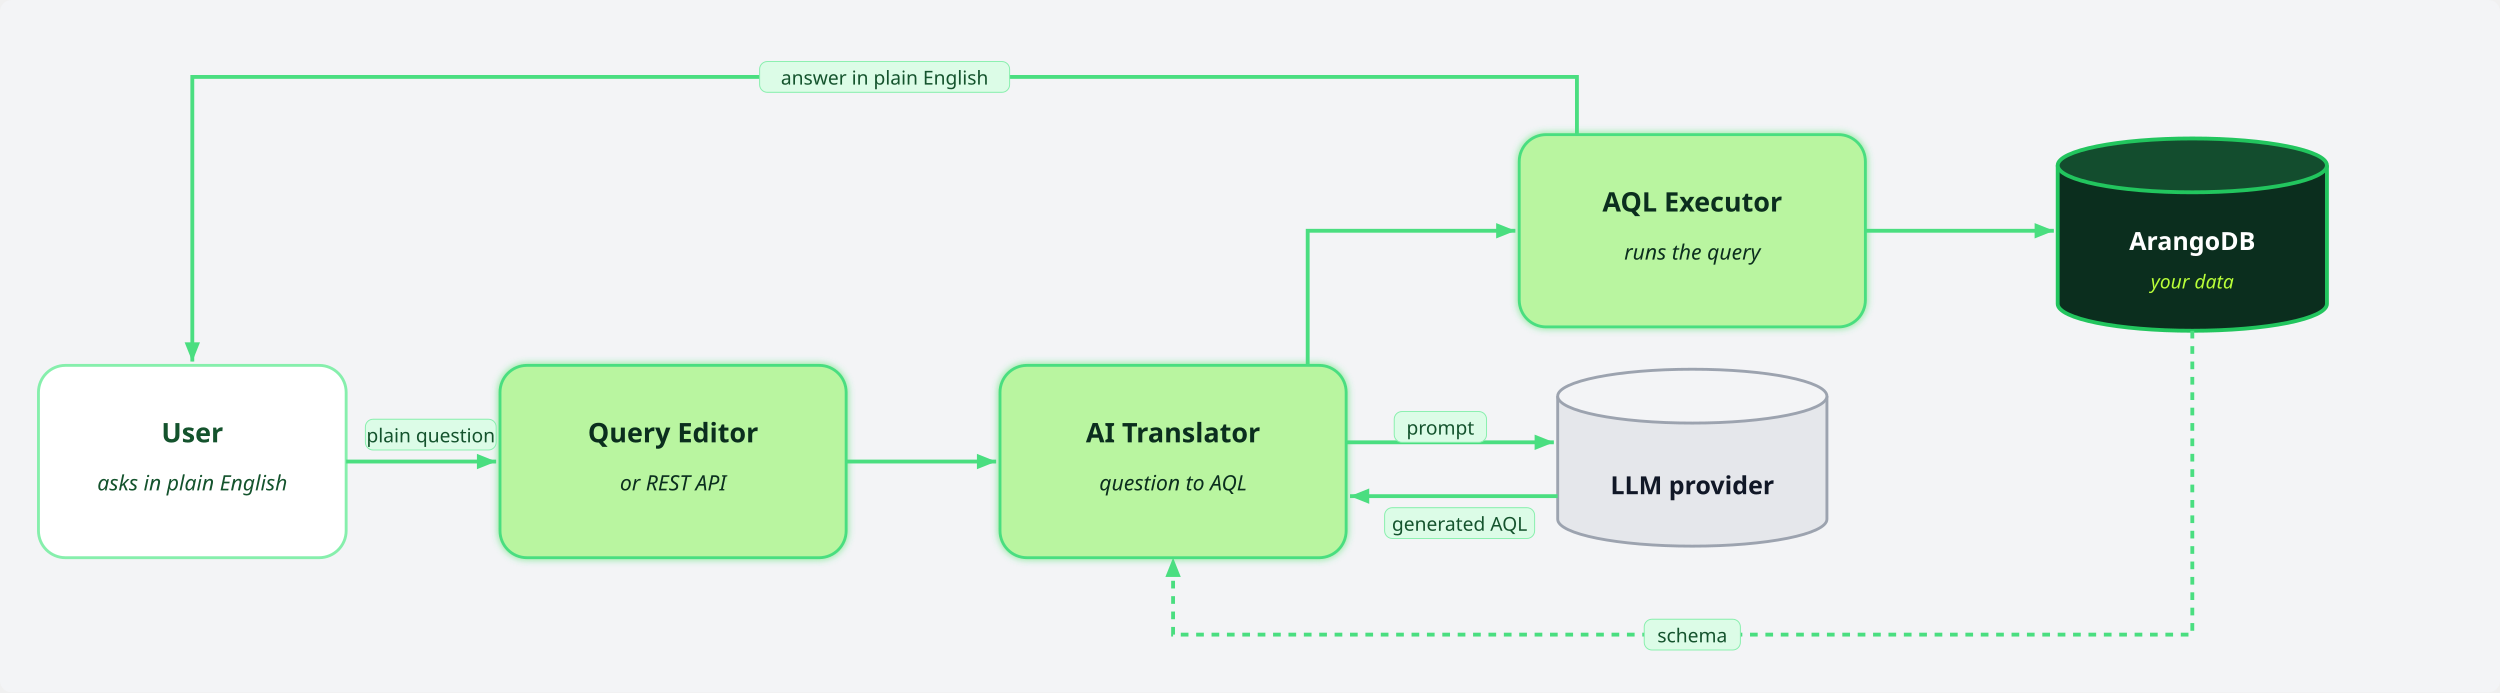
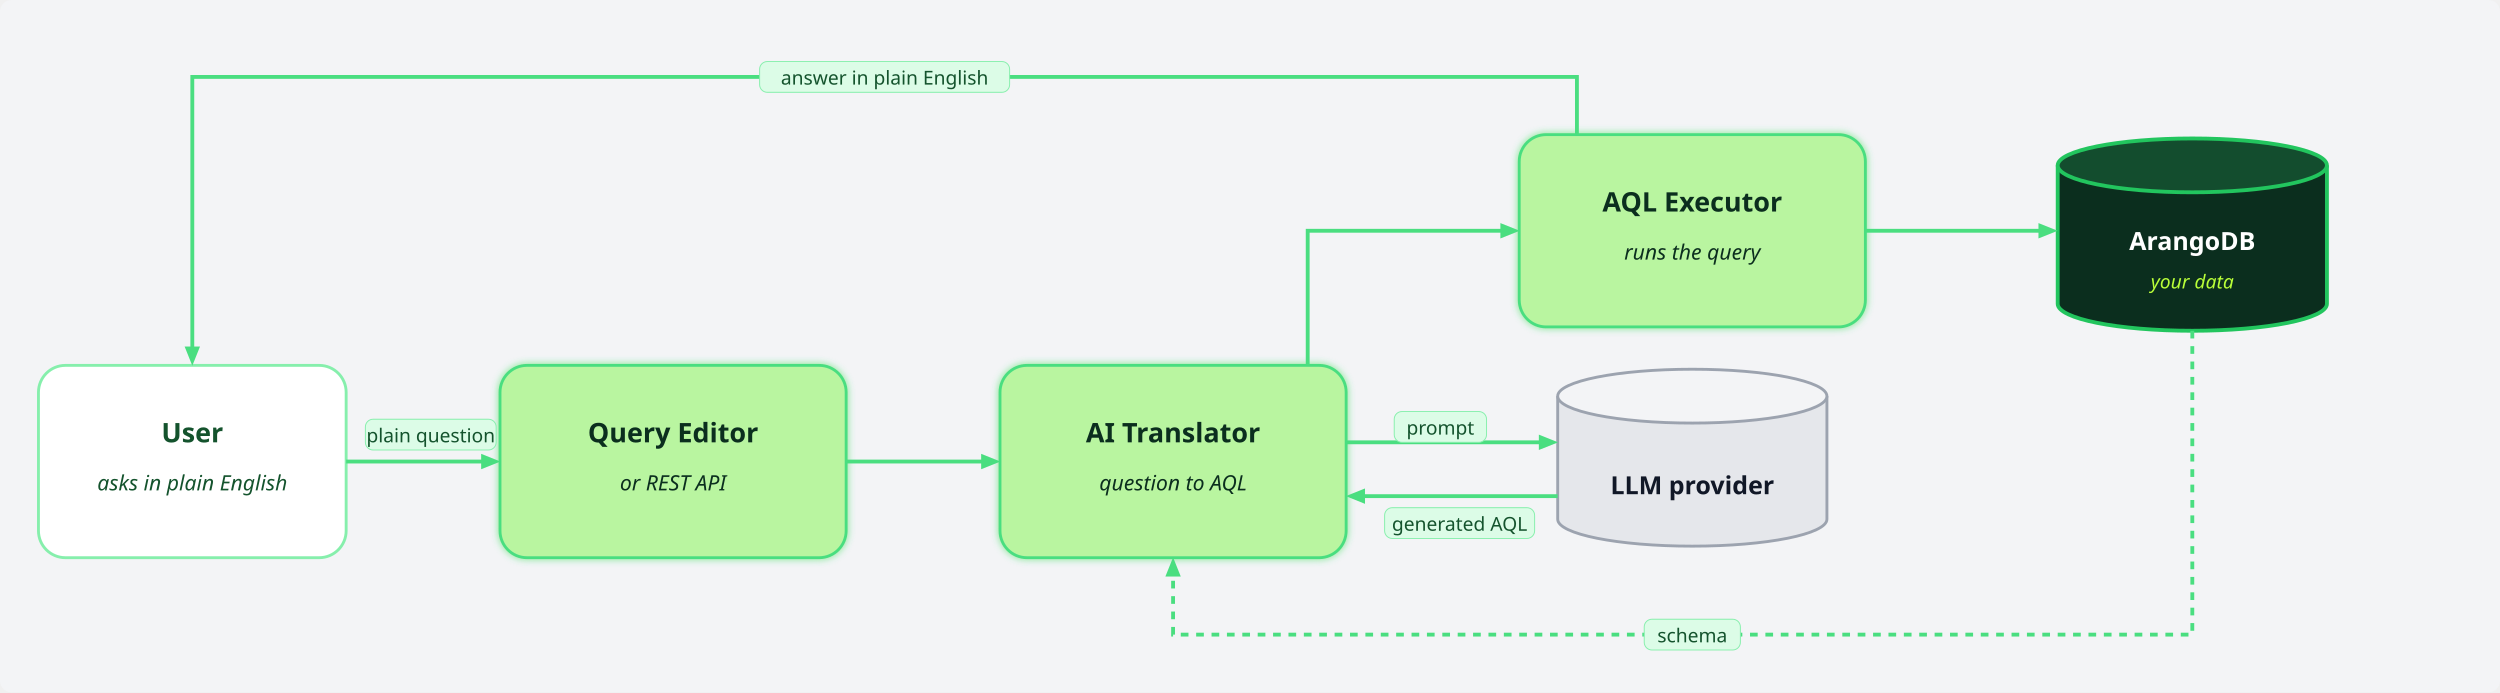
<svg xmlns="http://www.w3.org/2000/svg" viewBox="0 0 1300 360" style="display:block;width:100%;max-width:1300px;margin:0 auto">
  <style>
    .aql .pill-aai { fill: #b9f5a0; stroke: #4ade80; stroke-width: 1.5; }
    .aql .pill-ps  { fill: #ffffff; stroke: #86efac; stroke-width: 1.5; }
    .aql .cyl-db   { fill: #0b2e1e; stroke: #22c55e; stroke-width: 2; }
    .aql .cyl-db-top { fill: #134d2e; stroke: #22c55e; stroke-width: 2; }
    .aql .cyl-llm  { fill: #e5e7eb; stroke: #9ca3af; stroke-width: 1.5; }
    .aql .cyl-llm-top { fill: #f3f4f6; stroke: #9ca3af; stroke-width: 1.5; }
    .aql .card:hover .pill-aai     { fill: #ffffff; stroke: #22c55e; }
    .aql .card:hover .pill-ps      { fill: #dcfce7; stroke: #22c55e; }
    .aql .card:hover .cyl-db       { fill: #134d2e; stroke: #b9ff38; }
    .aql .card:hover .cyl-db-top   { fill: #1a5e38; stroke: #b9ff38; }
    .aql .card:hover .cyl-llm      { fill: #b9ff38; stroke: #22c55e; }
    .aql .card:hover .cyl-llm-top  { fill: #dcfce7; stroke: #22c55e; }
  </style>
  <defs>
    <filter id="aql-glow" x="-20%" y="-20%" width="140%" height="140%">
      <feGaussianBlur stdDeviation="2" result="blur" />
      <feMerge>
        <feMergeNode in="blur" />
        <feMergeNode in="SourceGraphic" />
      </feMerge>
    </filter>
-     <marker id="aql-arrow" markerWidth="10" markerHeight="8" refX="10" refY="4" orient="auto" markerUnits="userSpaceOnUse">
+     <marker id="aql-arrow" markerWidth="10" markerHeight="8" refX="2" refY="4" orient="auto" markerUnits="userSpaceOnUse">
      <polygon points="0 0,10 4,0 8" fill="#4ade80" />
    </marker>
  </defs>
  <g class="aql">
    <rect width="1300" height="360" fill="#f3f4f6" rx="6" />
    <g class="card">
      <rect x="20" y="190" width="160" height="100" rx="14" class="pill-ps" />
      <text x="100" y="230" text-anchor="middle" font-family="sans-serif" font-size="14" font-weight="bold" fill="#14532d">User</text>
      <text x="100" y="255" text-anchor="middle" font-family="sans-serif" font-size="11" font-style="italic" fill="#14532d">asks in plain English</text>
    </g>
    <g class="card">
      <rect x="260" y="190" width="180" height="100" rx="14" class="pill-aai" filter="url(#aql-glow)" />
      <text x="350" y="230" text-anchor="middle" font-family="sans-serif" font-size="14" font-weight="bold" fill="#0b2e1e">Query Editor</text>
      <text x="350" y="255" text-anchor="middle" font-family="sans-serif" font-size="11" font-style="italic" fill="#0b2e1e">or REST API</text>
    </g>
    <g class="card">
      <rect x="520" y="190" width="180" height="100" rx="14" class="pill-aai" filter="url(#aql-glow)" />
      <text x="610" y="230" text-anchor="middle" font-family="sans-serif" font-size="14" font-weight="bold" fill="#0b2e1e">AI Translator</text>
      <text x="610" y="255" text-anchor="middle" font-family="sans-serif" font-size="11" font-style="italic" fill="#0b2e1e">question to AQL</text>
    </g>
    <g class="card">
      <rect x="790" y="70" width="180" height="100" rx="14" class="pill-aai" filter="url(#aql-glow)" />
      <text x="880" y="110" text-anchor="middle" font-family="sans-serif" font-size="14" font-weight="bold" fill="#0b2e1e">AQL Executor</text>
      <text x="880" y="135" text-anchor="middle" font-family="sans-serif" font-size="11" font-style="italic" fill="#0b2e1e">runs the query</text>
    </g>
    <g class="card">
      <path d="M 1070 86 L 1070 158 A 70 14 0 0 0 1210 158 L 1210 86" class="cyl-db" />
      <ellipse cx="1140" cy="86" rx="70" ry="14" class="cyl-db-top" />
      <text x="1140" y="130" text-anchor="middle" font-family="sans-serif" font-size="13" font-weight="bold" fill="#ffffff">ArangoDB</text>
      <text x="1140" y="150" text-anchor="middle" font-family="sans-serif" font-size="10" font-style="italic" fill="#b9ff38">your data</text>
    </g>
    <g class="card">
      <path d="M 810 206 L 810 270 A 70 14 0 0 0 950 270 L 950 206" class="cyl-llm" />
      <ellipse cx="880" cy="206" rx="70" ry="14" class="cyl-llm-top" />
      <text x="880" y="257" text-anchor="middle" font-family="sans-serif" font-size="13" font-weight="bold" fill="#111827">LLM provider</text>
    </g>
-     <path d="M 180 240 L 258 240" stroke="#4ade80" stroke-width="2" fill="none" marker-end="url(#aql-arrow)" />
+     <path d="M 180 240 L 252.2 240" stroke="#4ade80" stroke-width="2" fill="none" marker-end="url(#aql-arrow)" />
    <rect x="190" y="218" width="68" height="16" rx="4" fill="#dcfce7" stroke="#86efac" stroke-width="0.5" />
    <text x="224" y="230" text-anchor="middle" font-family="sans-serif" font-size="10" fill="#14532d">plain question</text>
-     <path d="M 440 240 L 518 240" stroke="#4ade80" stroke-width="2" fill="none" marker-end="url(#aql-arrow)" />
-     <path d="M 680 190 L 680 120 L 788 120" stroke="#4ade80" stroke-width="2" fill="none" marker-end="url(#aql-arrow)" />
-     <path d="M 700 230 L 808 230" stroke="#4ade80" stroke-width="2" fill="none" marker-end="url(#aql-arrow)" />
+     <path d="M 440 240 L 512.2 240" stroke="#4ade80" stroke-width="2" fill="none" marker-end="url(#aql-arrow)" />
+     <path d="M 680 190 L 680 120 L 782.2 120" stroke="#4ade80" stroke-width="2" fill="none" marker-end="url(#aql-arrow)" />
+     <path d="M 700 230 L 802.2 230" stroke="#4ade80" stroke-width="2" fill="none" marker-end="url(#aql-arrow)" />
    <rect x="725" y="214" width="48" height="16" rx="4" fill="#dcfce7" stroke="#86efac" stroke-width="0.5" />
    <text x="749" y="226" text-anchor="middle" font-family="sans-serif" font-size="10" fill="#14532d">prompt</text>
-     <path d="M 810 258 L 702 258" stroke="#4ade80" stroke-width="2" fill="none" marker-end="url(#aql-arrow)" />
+     <path d="M 810 258 L 707.8 258" stroke="#4ade80" stroke-width="2" fill="none" marker-end="url(#aql-arrow)" />
    <rect x="720" y="264" width="78" height="16" rx="4" fill="#dcfce7" stroke="#86efac" stroke-width="0.5" />
    <text x="759" y="276" text-anchor="middle" font-family="sans-serif" font-size="10" fill="#14532d">generated AQL</text>
-     <path d="M 970 120 L 1068 120" stroke="#4ade80" stroke-width="2" fill="none" marker-end="url(#aql-arrow)" />
-     <path d="M 820 70 L 820 40 L 100 40 L 100 188" stroke="#4ade80" stroke-width="2" fill="none" marker-end="url(#aql-arrow)" />
+     <path d="M 970 120 L 1062 120" stroke="#4ade80" stroke-width="2" fill="none" marker-end="url(#aql-arrow)" />
+     <path d="M 820 70 L 820 40 L 100 40 L 100 182.2" stroke="#4ade80" stroke-width="2" fill="none" marker-end="url(#aql-arrow)" />
    <rect x="395" y="32" width="130" height="16" rx="4" fill="#dcfce7" stroke="#86efac" stroke-width="0.5" />
    <text x="460" y="44" text-anchor="middle" font-family="sans-serif" font-size="10" fill="#14532d">answer in plain English</text>
-     <path d="M 1140 172 L 1140 330 L 610 330 L 610 290" stroke="#4ade80" stroke-width="2" stroke-dasharray="4 4" fill="none" marker-end="url(#aql-arrow)" />
+     <path d="M 1140 172 L 1140 330 L 610 330 L 610 297.8" stroke="#4ade80" stroke-width="2" stroke-dasharray="4 4" fill="none" marker-end="url(#aql-arrow)" />
    <rect x="855" y="322" width="50" height="16" rx="4" fill="#dcfce7" stroke="#86efac" stroke-width="0.5" />
    <text x="880" y="334" text-anchor="middle" font-family="sans-serif" font-size="10" fill="#14532d">schema</text>
  </g>
</svg>
